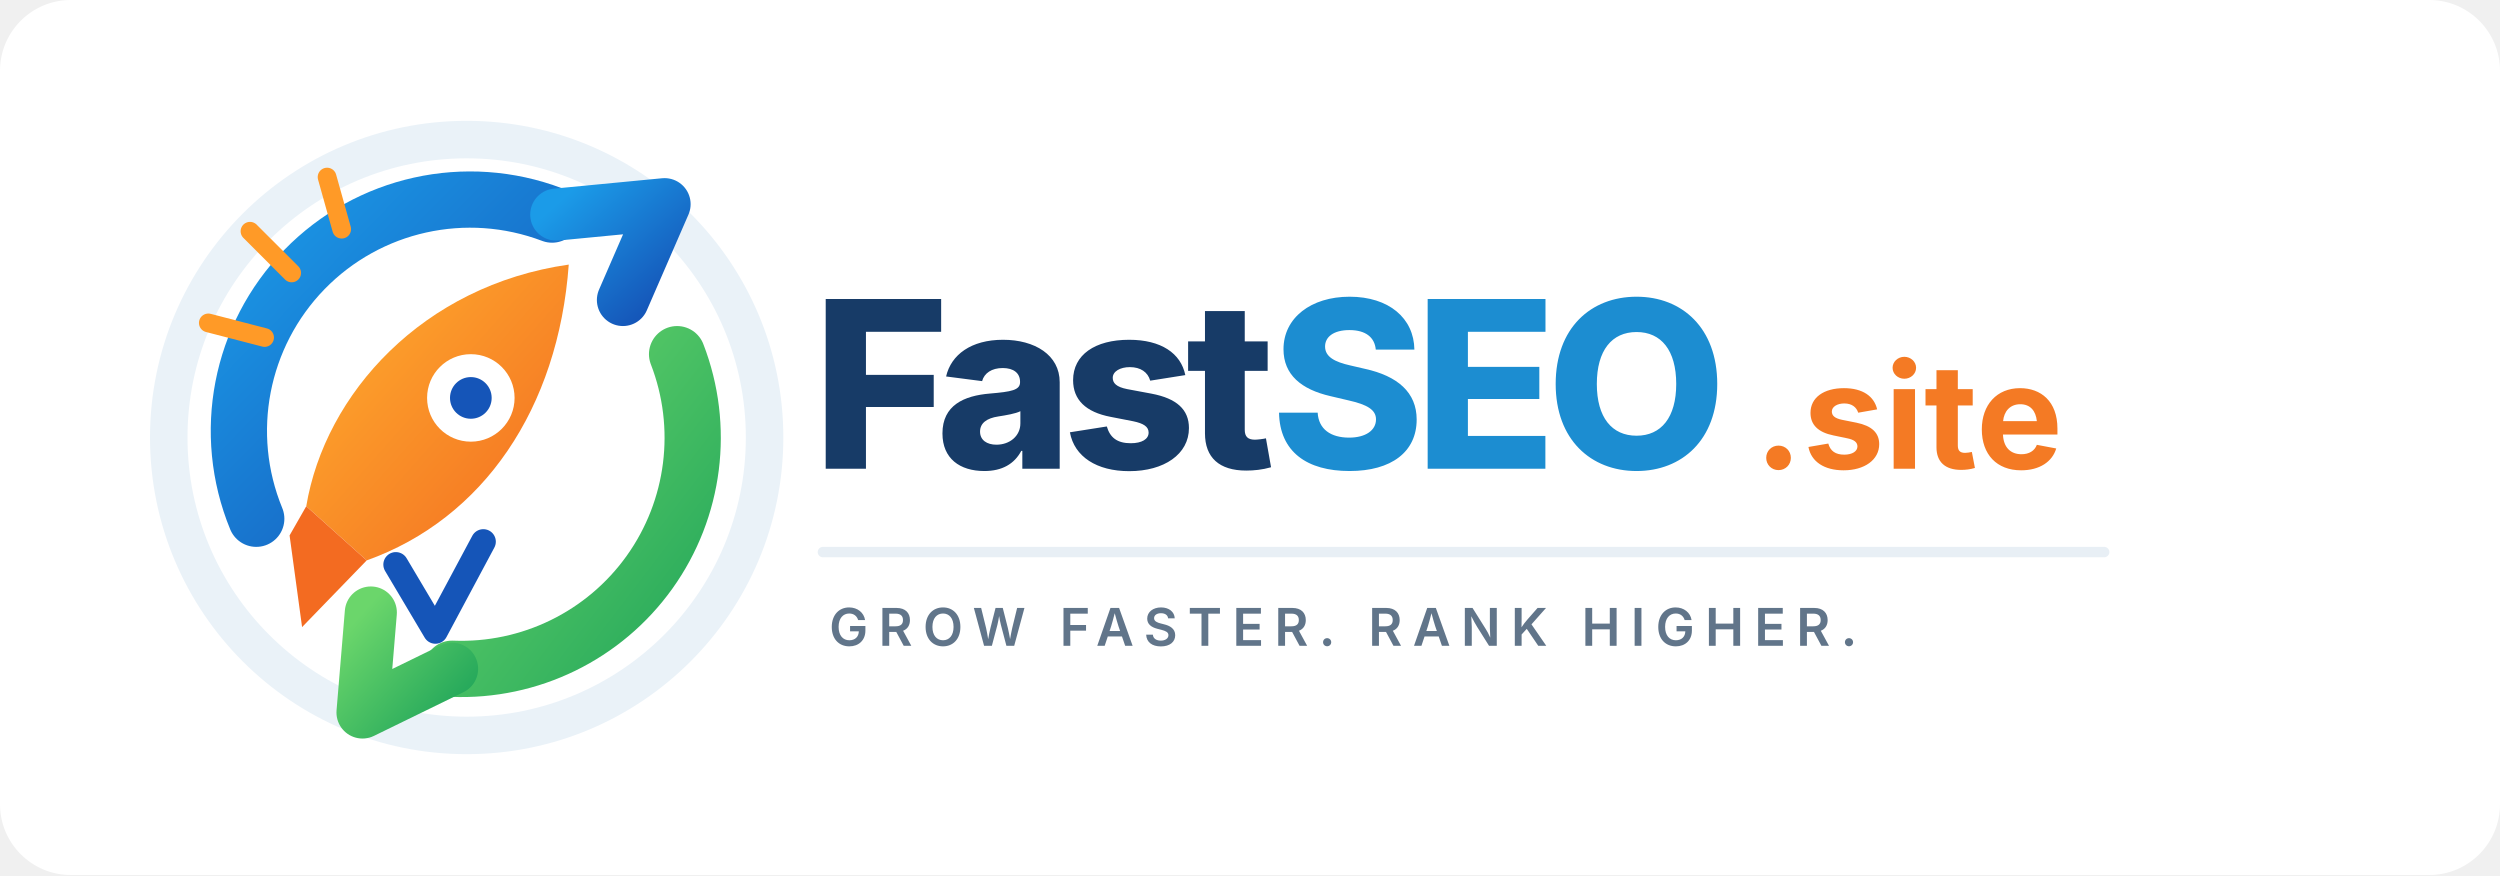
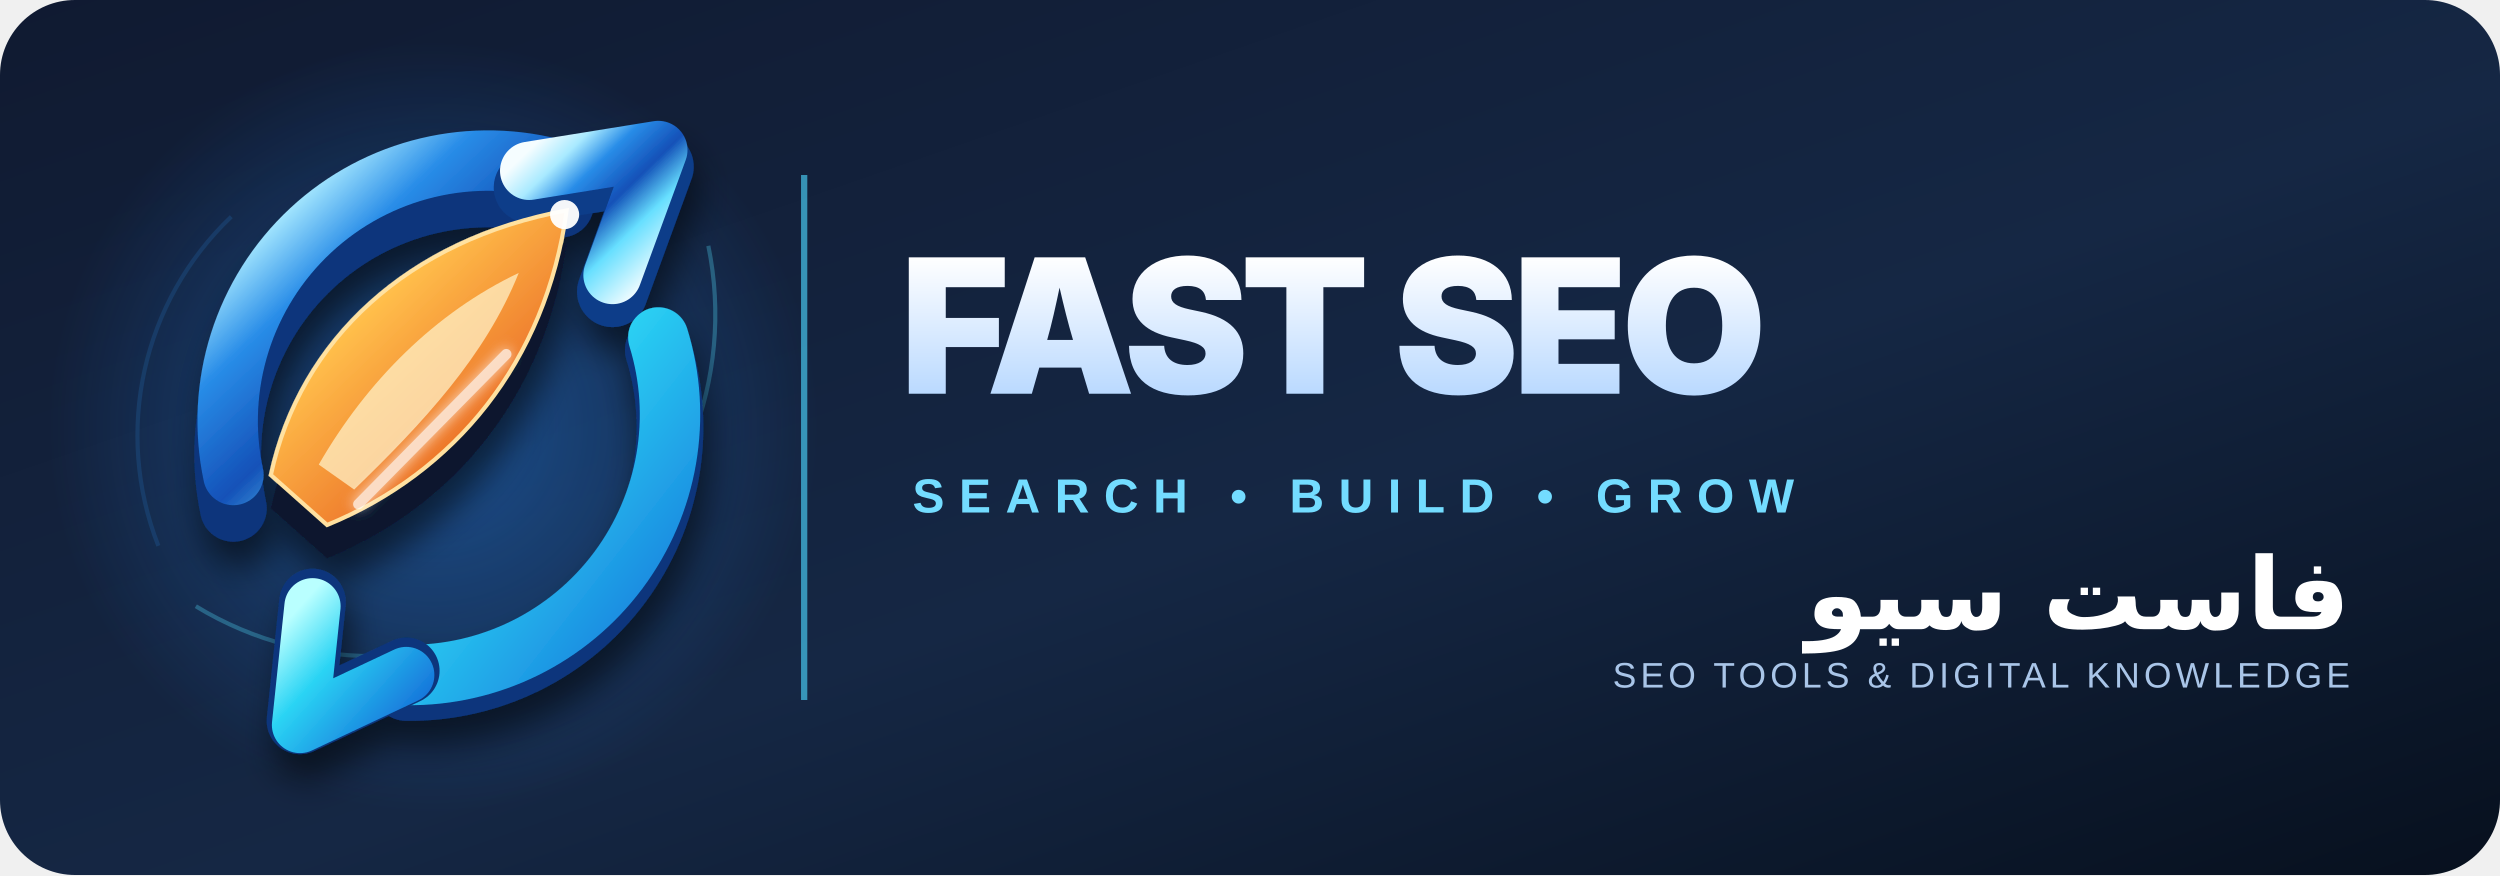
<svg xmlns="http://www.w3.org/2000/svg" width="1200" height="420" viewBox="0 0 1200 420" role="img" aria-labelledby="title desc">
  <defs>
-     <linearGradient id="blue" x1="0" y1="0" x2="1" y2="1">
-       <stop offset="0" stop-color="#1B9BE8" />
-       <stop offset="1" stop-color="#1555B8" />
+     <linearGradient id="bg" x1="0" y1="0" x2="1" y2="1">
+       <stop stop-color="#101a31" />
+       <stop offset=".55" stop-color="#152744" />
+       <stop offset="1" stop-color="#07101e" />
    </linearGradient>
-     <linearGradient id="orange" x1="0" y1="0" x2="1" y2="1">
-       <stop offset="0" stop-color="#FFB02E" />
-       <stop offset="1" stop-color="#F36B21" />
+     <linearGradient id="metal" x1="0" y1="0" x2="1" y2="1">
+       <stop stop-color="#f5fdff" />
+       <stop offset=".16" stop-color="#a9eaff" />
+       <stop offset=".32" stop-color="#298de8" />
+       <stop offset=".53" stop-color="#1451b8" />
+       <stop offset=".72" stop-color="#67dfff" />
+       <stop offset="1" stop-color="#f5fdff" />
    </linearGradient>
-     <linearGradient id="green" x1="0" y1="0" x2="1" y2="1">
-       <stop offset="0" stop-color="#6BD66B" />
-       <stop offset="1" stop-color="#25A85B" />
+     <linearGradient id="cyan" x1="0" y1="0" x2="1" y2="1">
+       <stop stop-color="#b9ffff" />
+       <stop offset=".38" stop-color="#2bd4f4" />
+       <stop offset="1" stop-color="#1672da" />
    </linearGradient>
+     <linearGradient id="gold" x1="0" y1="0" x2=".9" y2="1">
+       <stop stop-color="#fff0b5" />
+       <stop offset=".35" stop-color="#ffbd4a" />
+       <stop offset=".72" stop-color="#ed762a" />
+       <stop offset="1" stop-color="#8b351e" />
+     </linearGradient>
+     <linearGradient id="word" x1="0" y1="0" x2="0" y2="1">
+       <stop stop-color="#fff" />
+       <stop offset="1" stop-color="#b9d9ff" />
+     </linearGradient>
+     <radialGradient id="glow">
+       <stop stop-color="#258dff" stop-opacity=".42" />
+       <stop offset="1" stop-color="#258dff" stop-opacity="0" />
+     </radialGradient>
+     <filter id="shadow" x="-50%" y="-50%" width="200%" height="200%">
+       <feGaussianBlur in="SourceAlpha" stdDeviation="8" />
+       <feOffset dy="12" dx="3" />
+       <feComponentTransfer>
+         <feFuncA type="linear" slope=".55" />
+       </feComponentTransfer>
+       <feMerge>
+         <feMergeNode />
+         <feMergeNode in="SourceGraphic" />
+       </feMerge>
+     </filter>
+     <filter id="shine" x="-40%" y="-40%" width="180%" height="180%">
+       <feGaussianBlur stdDeviation="3" result="blur" />
+       <feMerge>
+         <feMergeNode in="blur" />
+         <feMergeNode in="SourceGraphic" />
+       </feMerge>
+     </filter>
  </defs>
-   <rect width="1200" height="420" rx="34" fill="#FFFFFF" />
-   <g transform="translate(52 38)">
-     <circle cx="172" cy="172" r="143" fill="none" stroke="#EAF2F8" stroke-width="18" />
-     <path d="M71 211 A111 111 0 0 1 213 65" fill="none" stroke="url(#blue)" stroke-width="27" stroke-linecap="round" />
-     <path d="M215 65 L267 60 L247 106" fill="none" stroke="url(#blue)" stroke-width="25" stroke-linecap="round" stroke-linejoin="round" />
-     <path d="M273 132 A111 111 0 0 1 165 283" fill="none" stroke="url(#green)" stroke-width="27" stroke-linecap="round" />
-     <path d="M165 283 L122 304 L126 256" fill="none" stroke="url(#green)" stroke-width="25" stroke-linecap="round" stroke-linejoin="round" />
-     <path d="M95 205 C104 151 151 99 221 89 C216 158 180 211 124 231 L95 205Z" fill="url(#orange)" />
-     <path d="M124 231 L93 263 L87 219 L95 205Z" fill="#F36B21" />
-     <circle cx="174" cy="153" r="21" fill="#FFFFFF" />
-     <circle cx="174" cy="153" r="10" fill="#1555B8" />
-     <path d="M138 233 L157 265 L180 222" fill="none" stroke="#1555B8" stroke-width="12" stroke-linecap="round" stroke-linejoin="round" />
-     <path d="M75 124 L48 117 M88 93 L68 73 M112 72 L105 47" stroke="#FF9A27" stroke-width="9" stroke-linecap="round" />
+   <rect width="1200" height="420" rx="36" fill="url(#bg)" />
+   <circle cx="208" cy="205" r="186" fill="url(#glow)" />
+   <path d="M76 262A145 145 0 0 1 111 104" fill="none" stroke="#2676c7" stroke-opacity=".22" stroke-width="2" />
+   <path d="M94 291A164 164 0 0 0 340 118" fill="none" stroke="#54dfff" stroke-opacity=".3" stroke-width="2" />
+   <g filter="url(#shadow)" transform="translate(25 13)">
+     <path d="M87 223A125 125 0 0 1 244 77" fill="none" stroke="#0a367c" stroke-width="32" stroke-linecap="round" transform="translate(0 8)" />
+     <path d="M87 215A125 125 0 0 1 244 69" fill="none" stroke="url(#metal)" stroke-width="29" stroke-linecap="round" />
+     <path d="M229 69L291 59L269 119" fill="none" stroke="#0b3c89" stroke-width="34" stroke-linejoin="round" stroke-linecap="round" transform="translate(0 8)" />
+     <path d="M229 69L291 59L269 119" fill="none" stroke="url(#metal)" stroke-width="28" stroke-linejoin="round" stroke-linecap="round" />
+     <path d="M291 157A125 125 0 0 1 170 319" fill="none" stroke="#0a367c" stroke-width="32" stroke-linecap="round" transform="translate(0 -2)" />
+     <path d="M291 149A125 125 0 0 1 170 311" fill="none" stroke="url(#cyan)" stroke-width="29" stroke-linecap="round" />
+     <path d="M170 311L119 335L125 278" fill="none" stroke="#0a367c" stroke-width="32" stroke-linejoin="round" stroke-linecap="round" transform="translate(0 -2)" />
+     <path d="M170 311L119 335L125 278" fill="none" stroke="url(#cyan)" stroke-width="27" stroke-linejoin="round" stroke-linecap="round" />
+     <path d="M105 223C119 158 171 110 247 96C237 169 193 222 132 247Z" fill="#09172d" transform="translate(0 8)" />
+     <path d="M105 215C119 150 171 102 247 88C237 161 193 214 132 239Z" fill="url(#gold)" stroke="#ffe1a0" stroke-width="2" />
+     <path d="M128 210C151 170 184 137 224 118C208 158 178 190 145 222Z" fill="#fff3ca" opacity=".72" />
+     <path d="M147 229L218 157" stroke="#fff" stroke-width="5" stroke-linecap="round" opacity=".72" filter="url(#shine)" />
+     <circle cx="246" cy="90" r="7" fill="#fff" opacity=".95" />
  </g>
-   <g font-family="Inter,Arial,Helvetica,sans-serif" font-weight="800">
-     <text x="390" y="225" font-size="112" letter-spacing="-5" fill="#173B67">Fast</text>
-     <text x="610" y="225" font-size="112" letter-spacing="-5" fill="#1C8DD1">SEO</text>
-     <text x="842" y="225" font-size="70" font-weight="700" fill="#F47A24">.site</text>
-     <path d="M395 265 H1010" stroke="#E8EFF5" stroke-width="5" stroke-linecap="round" />
-     <text x="398" y="310" font-size="25" font-weight="600" letter-spacing="5" fill="#61758A">GROW FASTER. RANK HIGHER.</text>
-   </g>
+   <path d="M386 84V336" stroke="#4acff8" stroke-width="3" opacity=".65" />
+   <text x="432" y="189" fill="url(#word)" font-family="Inter,Arial,sans-serif" font-size="90" font-weight="900" letter-spacing="-3">FAST SEO</text>
+   <text x="438" y="246" fill="#73dcff" font-family="Arial,sans-serif" font-size="23" font-weight="700" letter-spacing="7">SEARCH • BUILD • GROW</text>
+   <text x="1128" y="302" text-anchor="end" fill="#fff" font-family="Tahoma,Arial,sans-serif" font-size="48" font-weight="800">فاست سيو</text>
+   <path d="M439 278H1127" stroke="url(#metal)" stroke-width="2" opacity=".45" />
+   <text x="1128" y="330" text-anchor="end" fill="#a9c5e8" font-family="Arial,sans-serif" font-size="17" letter-spacing="2">SEO TOOLS &amp; DIGITAL KNOWLEDGE</text>
</svg>
